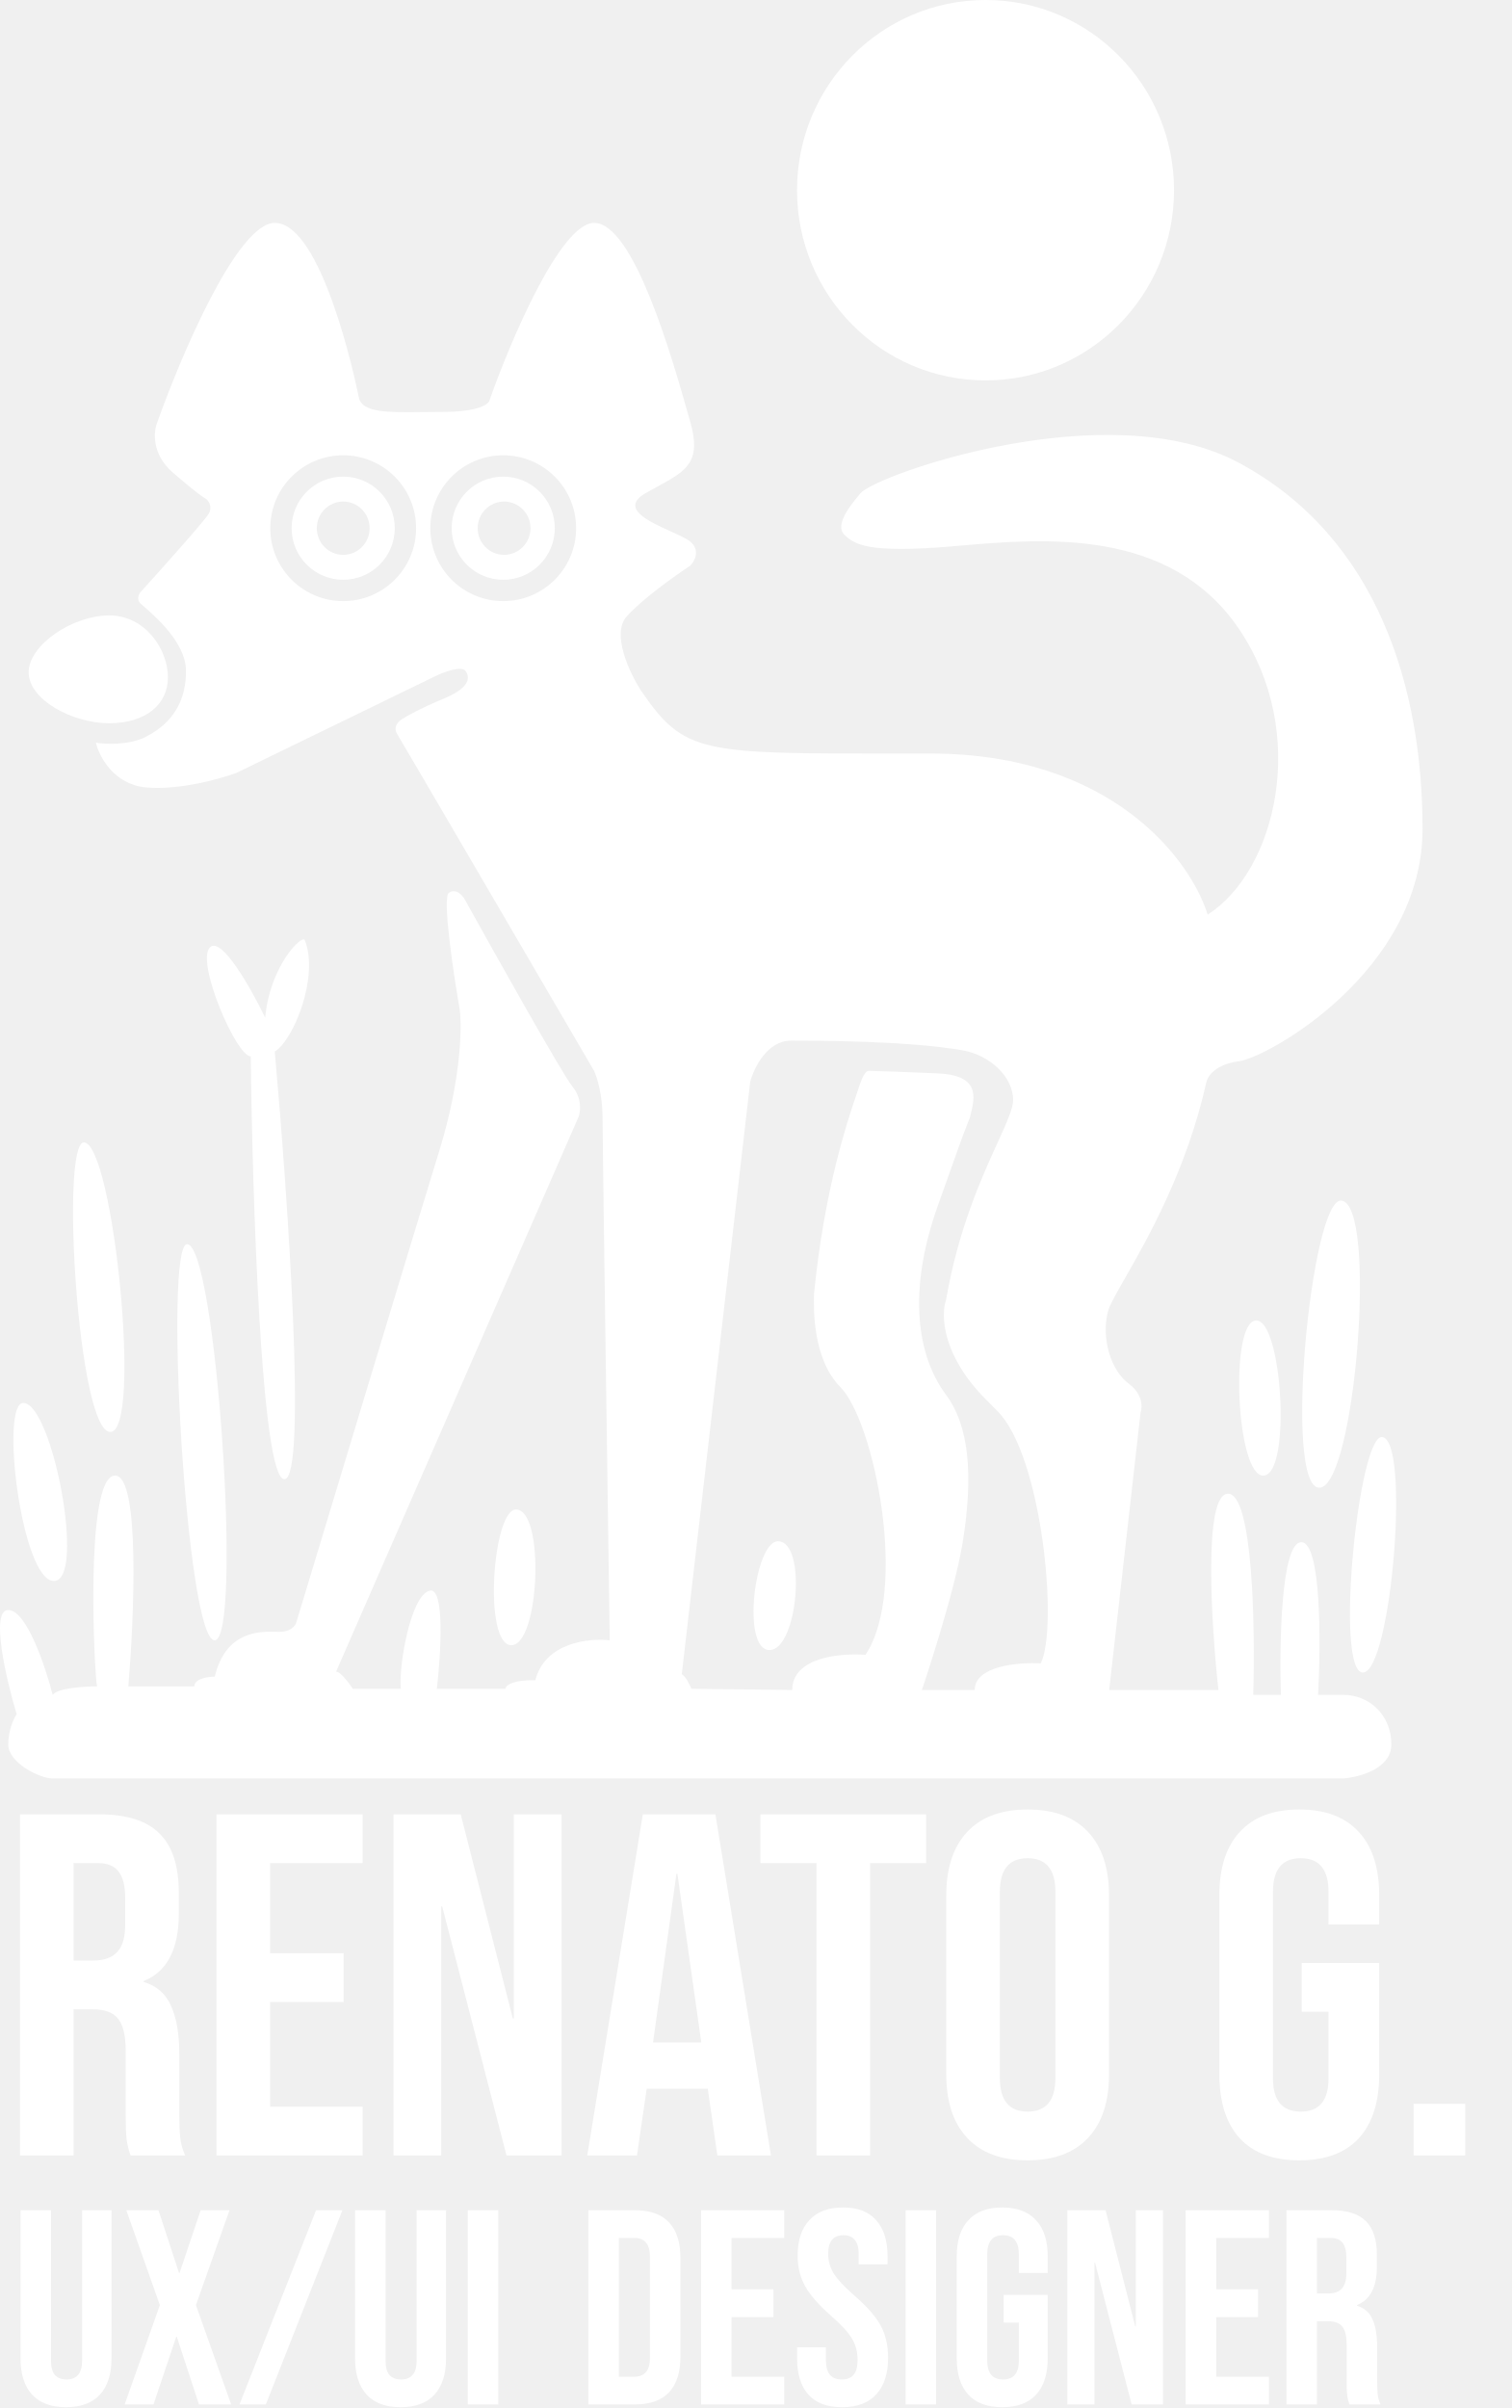
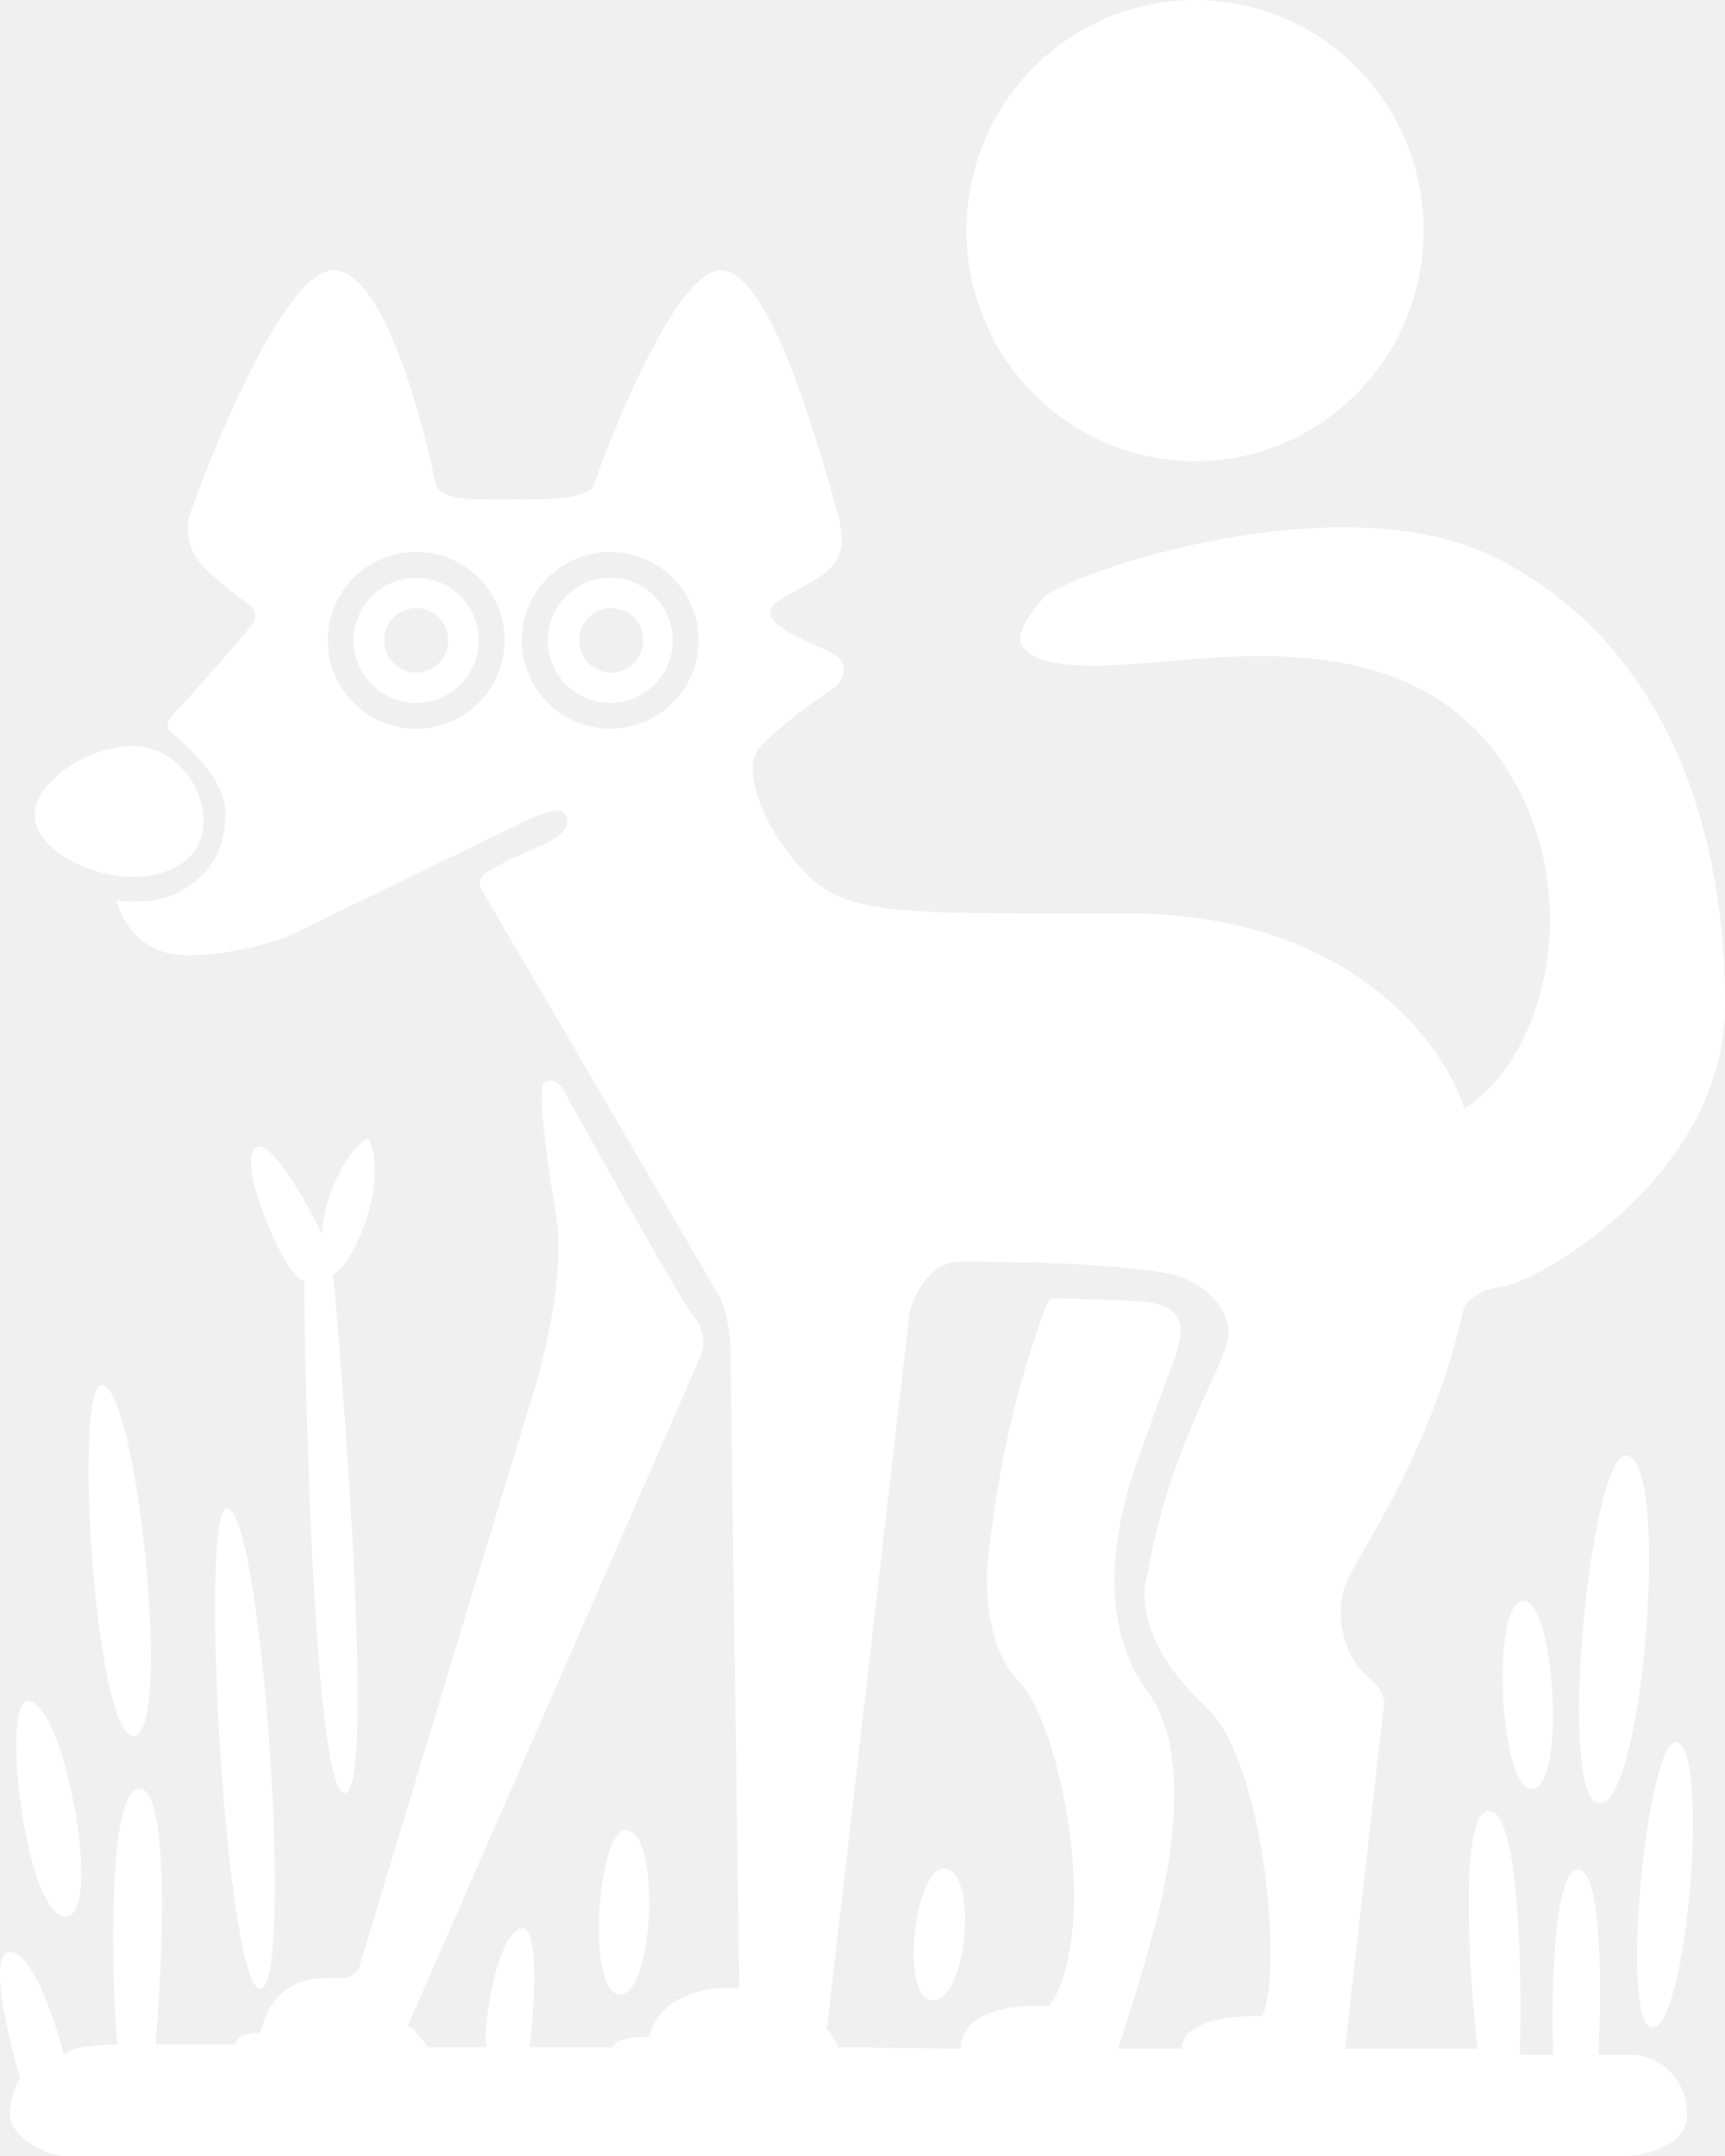
- <svg xmlns="http://www.w3.org/2000/svg" width="425" height="677" viewBox="0 0 425 677" fill="none">
+ <svg xmlns="http://www.w3.org/2000/svg" width="400" height="500" viewBox="0 0 400 500" fill="none">
  <ellipse cx="277.117" cy="53.474" rx="53.002" ry="53.474" fill="white" />
  <path d="M47.219 190.395C47.219 198.107 40.931 203.338 30.677 203.338C20.422 203.338 8.058 196.745 8.058 189.033C8.058 181.32 20.422 173.024 30.677 173.024C40.931 173.024 47.219 182.683 47.219 190.395Z" fill="white" />
  <path d="M377.044 337.534C387.509 337.875 381.095 418.256 370.967 418.256C360.839 418.256 368.604 337.534 377.044 337.534Z" fill="white" />
  <path d="M353.074 371.253C360.501 370.594 363.202 413.912 355.437 414.85C347.673 415.787 345.647 371.912 353.074 371.253Z" fill="white" />
  <path d="M388.544 404.025C396.748 404.375 391.159 470.29 383.217 470.222C375.275 470.153 381.926 403.967 388.544 404.025Z" fill="white" />
  <path d="M218.809 433.316C227.015 433.521 224.293 463.965 216.351 463.896C208.409 463.828 212.191 433.259 218.809 433.316Z" fill="white" />
  <path d="M145.119 424.387C153.325 424.591 151.711 462.602 143.769 462.534C135.827 462.465 138.501 424.33 145.119 424.387Z" fill="white" />
  <path d="M52.619 349.796C60.825 350 68.28 461.24 60.338 461.172C52.397 461.103 46.001 349.739 52.619 349.796Z" fill="white" />
  <path d="M23.587 321.185C31.793 321.347 40.129 402.589 31.014 402.589C21.899 402.589 16.969 321.128 23.587 321.185Z" fill="white" />
  <path d="M6.56 394.439C14.766 394.554 24.262 444.522 15.148 444.482C6.033 444.442 -0.059 394.382 6.56 394.439Z" fill="white" />
  <path d="M59.034 266.349C62.275 263.079 70.737 278.156 74.564 286.104C75.914 271.458 85.029 262.602 85.704 264.305C89.811 274.664 82.441 292.575 77.264 295.64C80.865 335.718 86.447 415.872 79.965 415.872C73.483 415.872 70.963 336.626 70.513 297.003C66.461 297.003 54.983 270.436 59.034 266.349Z" fill="white" />
  <path fill-rule="evenodd" clip-rule="evenodd" d="M156 148.5C156 156.508 149.508 163 141.5 163C133.492 163 127 156.508 127 148.5C127 140.492 133.492 134 141.5 134C149.508 134 156 140.492 156 148.5ZM141.744 155.995C145.846 155.995 149.171 152.64 149.171 148.501C149.171 144.363 145.846 141.008 141.744 141.008C137.643 141.008 134.317 144.363 134.317 148.501C134.317 152.64 137.643 155.995 141.744 155.995Z" fill="white" />
  <path fill-rule="evenodd" clip-rule="evenodd" d="M96.5 163C104.508 163 111 156.508 111 148.5C111 140.492 104.508 134 96.5 134C88.492 134 82 140.492 82 148.5C82 156.508 88.492 163 96.5 163ZM103.934 148.501C103.934 152.64 100.609 155.995 96.507 155.995C92.405 155.995 89.08 152.64 89.08 148.501C89.08 144.363 92.405 141.008 96.507 141.008C100.609 141.008 103.934 144.363 103.934 148.501Z" fill="white" />
  <path fill-rule="evenodd" clip-rule="evenodd" d="M58.022 140.327C58.697 140.895 59.777 142.507 58.697 144.414C57.617 146.322 45.418 159.968 39.454 166.553C39.004 167.121 38.374 168.529 39.454 169.619C39.63 169.795 39.972 170.092 40.437 170.494C43.553 173.189 52.139 180.615 52.283 188.352C52.441 196.882 48.666 203.19 41.142 207.085C36.181 209.653 29.326 209.242 26.963 208.788C27.864 212.648 31.96 220.572 41.142 221.39C50.325 222.207 61.848 219.006 66.461 217.303L122.501 190.055C124.865 188.919 129.861 187.057 130.941 188.692C132.292 190.736 131.954 193.461 124.527 196.526C118.585 198.978 114.624 201.181 113.386 201.976C112.261 202.543 110.348 204.224 111.699 206.403C113.049 208.583 149.171 270.436 167.063 301.09C167.851 302.793 169.426 307.766 169.426 314.033C169.426 320.3 170.777 414.737 171.452 461.172C165.6 460.491 153.222 461.785 150.521 472.412C147.933 472.298 142.622 472.616 142.082 474.796H122.839C123.964 465.145 125.135 446.117 120.813 447.207C115.412 448.57 112.036 468.665 112.711 474.796H99.208C98.082 473.093 95.562 469.755 94.481 470.027L162.675 314.033C163.237 312.557 163.687 308.788 160.987 305.518C158.286 302.248 139.606 268.96 130.604 252.725C129.928 251.59 128.105 249.66 126.215 251.022C124.324 252.384 127.453 273.388 129.253 283.72C129.928 288.601 129.726 303.406 123.514 323.57C117.302 343.733 94.144 420.3 83.341 456.063C83.116 456.971 81.856 458.788 78.615 458.788C78.315 458.788 77.978 458.78 77.609 458.772C73.004 458.67 63.511 458.459 60.385 471.39C58.472 471.39 54.646 471.935 54.646 474.115H36.078C37.766 454.36 39.387 414.85 32.365 414.85C23.587 414.85 26.626 472.412 27.301 474.115C23.7 474.115 16.16 474.591 14.81 476.499C12.785 468.551 7.451 452.657 2.319 452.657C-2.812 452.657 1.757 472.185 4.682 481.948C3.895 483.084 2.319 486.376 2.319 490.463C2.319 495.572 11.097 500 14.81 500H377.72C382.221 499.66 391.223 497.275 391.223 490.463C391.223 481.948 384.809 476.499 377.72 476.499H370.63C371.418 462.194 371.576 433.583 365.904 433.583C360.232 433.583 359.715 462.194 360.165 476.499H352.4C352.963 457.652 352.333 419.959 345.311 419.959C338.289 419.959 340.585 456.744 342.61 475.136H311.89L320.711 397.139C321.274 395.663 321.386 391.962 317.335 388.965C312.271 385.218 309.571 376.022 311.596 368.529C312.049 366.854 313.809 363.775 316.278 359.457C322.644 348.321 333.72 328.944 339.234 304.156C339.572 302.566 341.868 299.183 348.349 298.365C356.451 297.344 400 272.915 400 233.064C400.019 194.104 387.797 151.244 348.349 130.109C311.556 110.396 246.397 133.515 242.008 138.624C237.62 143.733 234.919 148.161 237.62 150.545C240.32 152.929 243.696 155.654 267.665 153.61C268.052 153.578 268.442 153.544 268.835 153.51L269.743 153.432C293.716 151.361 328.999 148.314 348.349 176.771C368.267 206.063 358.815 244.891 339.572 257.153C334.958 242.053 312.902 211.853 261.589 211.853C258.284 211.853 255.139 211.856 252.142 211.858C196.972 211.906 192.397 211.91 180.229 194.142C177.079 189.26 171.857 178.27 176.178 173.365C180.499 168.461 189.907 161.785 194.071 159.06C195.308 157.811 197.041 154.7 194.071 152.248C193.077 151.428 190.996 150.486 188.675 149.435C182.319 146.558 174.162 142.865 181.58 138.624C182.751 137.954 183.868 137.344 184.922 136.768C192.982 132.364 197.355 129.975 194.071 118.529C193.866 117.817 193.639 117.015 193.389 116.134L193.379 116.1L193.378 116.095C189.075 100.93 178.22 62.67 167.063 62.67C157.611 62.67 143.545 95.822 137.693 112.398C137.58 113.533 134.79 115.804 124.527 115.804C122.609 115.804 120.76 115.827 118.997 115.849L118.995 115.849H118.993C108.966 115.972 101.757 116.061 100.896 111.717C99.883 106.608 90.43 62.67 77.264 62.67C66.732 62.67 50.82 100.136 44.181 118.869C43.168 121.367 42.628 127.657 48.569 132.834C54.511 138.011 57.347 139.987 58.022 140.327ZM191.707 470.709C192.788 471.254 193.958 473.66 194.408 474.796L222.766 475.136C222.766 465.872 236.494 464.691 243.359 465.259C255.587 446.921 245.697 399.44 236.314 389.986C228.481 382.085 228.774 367.848 228.887 363.76C231.835 334.222 238.273 315.246 240.701 308.088C240.961 307.323 241.174 306.693 241.333 306.199C242.977 301.09 243.809 300.863 245.047 301.09C245.947 301.09 250.921 301.226 263.614 301.771C275.589 302.285 274.123 308.398 272.974 313.187L272.973 313.191C272.904 313.477 272.837 313.758 272.773 314.033C272.326 315.212 272.038 315.944 271.777 316.61C270.83 319.021 270.228 320.552 263.614 339.237C255.174 363.079 257.841 381.214 266.021 392.149C272.392 400.664 273.8 414.447 270.704 433.583C268.316 448.34 259.225 475.136 259.225 475.136H274.079C274.079 468.324 286.458 467.303 292.647 467.643C297.637 457.573 293.055 409.323 280.486 396.731C279.451 395.694 278.343 394.585 277.162 393.392C264.739 380.858 264.559 369.551 266.021 365.463C269.445 345.53 276.106 330.914 280.525 321.219C283.078 315.618 284.882 311.659 284.882 309.264C284.882 302.725 278.326 296.645 270.704 295.3C255.269 292.575 229.18 292.575 222.428 292.575C215.676 292.575 211.963 300.295 210.95 304.156L191.707 470.709ZM162 148.5C162 159.822 152.822 169 141.5 169C130.178 169 121 159.822 121 148.5C121 137.178 130.178 128 141.5 128C152.822 128 162 137.178 162 148.5ZM96.5 169C107.822 169 117 159.822 117 148.5C117 137.178 107.822 128 96.5 128C85.178 128 76 137.178 76 148.5C76 159.822 85.178 169 96.5 169Z" fill="white" />
-   <path d="M5.617 510.1H27.948C35.711 510.1 41.374 511.927 44.936 515.58C48.498 519.142 50.279 524.668 50.279 532.157V538.048C50.279 548.003 46.991 554.305 40.415 556.954V557.228C44.068 558.324 46.626 560.562 48.087 563.941C49.64 567.32 50.416 571.841 50.416 577.504V594.355C50.416 597.095 50.507 599.333 50.69 601.068C50.873 602.712 51.329 604.356 52.06 606H36.716C36.168 604.447 35.803 602.986 35.62 601.616C35.437 600.246 35.346 597.78 35.346 594.218V576.682C35.346 572.298 34.615 569.238 33.154 567.503C31.784 565.768 29.364 564.9 25.893 564.9H20.687V606H5.617V510.1ZM26.167 551.2C29.181 551.2 31.419 550.424 32.88 548.871C34.433 547.318 35.209 544.715 35.209 541.062V533.664C35.209 530.193 34.57 527.682 33.291 526.129C32.104 524.576 30.186 523.8 27.537 523.8H20.687V551.2H26.167ZM60.872 510.1H101.972V523.8H75.942V549.145H96.629V562.845H75.942V592.3H101.972V606H60.872V510.1ZM110.641 510.1H129.547L144.206 567.503H144.48V510.1H157.906V606H142.425L124.341 535.993H124.067V606H110.641V510.1ZM180.752 510.1H201.165L216.783 606H201.713L198.973 586.957V587.231H181.848L179.108 606H165.134L180.752 510.1ZM197.192 574.216L190.479 526.814H190.205L183.629 574.216H197.192ZM229.588 523.8H213.833V510.1H260.413V523.8H244.658V606H229.588V523.8ZM288.958 607.37C281.56 607.37 275.897 605.269 271.97 601.068C268.042 596.867 266.079 590.93 266.079 583.258V532.842C266.079 525.17 268.042 519.233 271.97 515.032C275.897 510.831 281.56 508.73 288.958 508.73C296.356 508.73 302.018 510.831 305.946 515.032C309.873 519.233 311.837 525.17 311.837 532.842V583.258C311.837 590.93 309.873 596.867 305.946 601.068C302.018 605.269 296.356 607.37 288.958 607.37ZM288.958 593.67C294.164 593.67 296.767 590.519 296.767 584.217V531.883C296.767 525.581 294.164 522.43 288.958 522.43C283.752 522.43 281.149 525.581 281.149 531.883V584.217C281.149 590.519 283.752 593.67 288.958 593.67ZM365.342 607.37C358.035 607.37 352.464 605.315 348.628 601.205C344.792 597.004 342.874 591.021 342.874 583.258V532.842C342.874 525.079 344.792 519.142 348.628 515.032C352.464 510.831 358.035 508.73 365.342 508.73C372.648 508.73 378.22 510.831 382.056 515.032C385.892 519.142 387.81 525.079 387.81 532.842V541.062H373.562V531.883C373.562 525.581 370.959 522.43 365.753 522.43C360.547 522.43 357.944 525.581 357.944 531.883V584.354C357.944 590.565 360.547 593.67 365.753 593.67C370.959 593.67 373.562 590.565 373.562 584.354V565.585H366.027V551.885H387.81V583.258C387.81 591.021 385.892 597.004 382.056 601.205C378.22 605.315 372.648 607.37 365.342 607.37ZM397.485 591.478H412.007V606H397.485V591.478Z" fill="white" />
-   <path d="M18.561 676.78C14.401 676.78 11.229 675.61 9.045 673.27C6.861 670.878 5.769 667.472 5.769 663.052V621.4H14.349V663.676C14.349 665.548 14.713 666.9 15.441 667.732C16.221 668.564 17.313 668.98 18.717 668.98C20.121 668.98 21.187 668.564 21.915 667.732C22.695 666.9 23.085 665.548 23.085 663.676V621.4H31.353V663.052C31.353 667.472 30.261 670.878 28.077 673.27C25.893 675.61 22.721 676.78 18.561 676.78ZM44.953 648.076L35.516 621.4H44.563L50.336 639.028H50.492L56.419 621.4H64.531L55.093 648.076L64.999 676H55.952L49.712 656.968H49.556L43.16 676H35.047L44.953 648.076ZM88.869 621.4H96.279L74.751 676H67.341L88.869 621.4ZM112.633 676.78C108.473 676.78 105.301 675.61 103.117 673.27C100.933 670.878 99.841 667.472 99.841 663.052V621.4H108.421V663.676C108.421 665.548 108.785 666.9 109.513 667.732C110.293 668.564 111.385 668.98 112.789 668.98C114.193 668.98 115.259 668.564 115.987 667.732C116.767 666.9 117.157 665.548 117.157 663.676V621.4H125.425V663.052C125.425 667.472 124.333 670.878 122.149 673.27C119.965 675.61 116.793 676.78 112.633 676.78ZM131.536 621.4H140.116V676H131.536V621.4ZM165.44 621.4H178.544C182.808 621.4 186.006 622.544 188.138 624.832C190.27 627.12 191.336 630.474 191.336 634.894V662.506C191.336 666.926 190.27 670.28 188.138 672.568C186.006 674.856 182.808 676 178.544 676H165.44V621.4ZM178.388 668.2C179.792 668.2 180.858 667.784 181.586 666.952C182.366 666.12 182.756 664.768 182.756 662.896V634.504C182.756 632.632 182.366 631.28 181.586 630.448C180.858 629.616 179.792 629.2 178.388 629.2H174.02V668.2H178.388ZM197.128 621.4H220.528V629.2H205.708V643.63H217.486V651.43H205.708V668.2H220.528V676H197.128V621.4ZM236.77 676.78C232.61 676.78 229.464 675.61 227.332 673.27C225.2 670.878 224.134 667.472 224.134 663.052V659.932H232.246V663.676C232.246 667.212 233.728 668.98 236.692 668.98C238.148 668.98 239.24 668.564 239.968 667.732C240.748 666.848 241.138 665.444 241.138 663.52C241.138 661.232 240.618 659.23 239.578 657.514C238.538 655.746 236.614 653.64 233.806 651.196C230.27 648.076 227.8 645.268 226.396 642.772C224.992 640.224 224.29 637.364 224.29 634.192C224.29 629.876 225.382 626.548 227.566 624.208C229.75 621.816 232.922 620.62 237.082 620.62C241.19 620.62 244.284 621.816 246.364 624.208C248.496 626.548 249.562 629.928 249.562 634.348V636.61H241.45V633.802C241.45 631.93 241.086 630.578 240.358 629.746C239.63 628.862 238.564 628.42 237.16 628.42C234.3 628.42 232.87 630.162 232.87 633.646C232.87 635.622 233.39 637.468 234.43 639.184C235.522 640.9 237.472 642.98 240.28 645.424C243.868 648.544 246.338 651.378 247.69 653.926C249.042 656.474 249.718 659.464 249.718 662.896C249.718 667.368 248.6 670.8 246.364 673.192C244.18 675.584 240.982 676.78 236.77 676.78ZM254.637 621.4H263.217V676H254.637V621.4ZM281.811 676.78C277.651 676.78 274.479 675.61 272.295 673.27C270.111 670.878 269.019 667.472 269.019 663.052V634.348C269.019 629.928 270.111 626.548 272.295 624.208C274.479 621.816 277.651 620.62 281.811 620.62C285.971 620.62 289.143 621.816 291.327 624.208C293.511 626.548 294.603 629.928 294.603 634.348V639.028H286.491V633.802C286.491 630.214 285.009 628.42 282.045 628.42C279.081 628.42 277.599 630.214 277.599 633.802V663.676C277.599 667.212 279.081 668.98 282.045 668.98C285.009 668.98 286.491 667.212 286.491 663.676V652.99H282.201V645.19H294.603V663.052C294.603 667.472 293.511 670.878 291.327 673.27C289.143 675.61 285.971 676.78 281.811 676.78ZM300.112 621.4H310.876L319.222 654.082H319.378V621.4H327.022V676H318.208L307.912 636.142H307.756V676H300.112V621.4ZM333.399 621.4H356.799V629.2H341.979V643.63H353.757V651.43H341.979V668.2H356.799V676H333.399V621.4ZM361.735 621.4H374.449C378.869 621.4 382.093 622.44 384.121 624.52C386.149 626.548 387.163 629.694 387.163 633.958V637.312C387.163 642.98 385.291 646.568 381.547 648.076V648.232C383.627 648.856 385.083 650.13 385.915 652.054C386.799 653.978 387.241 656.552 387.241 659.776V669.37C387.241 670.93 387.293 672.204 387.397 673.192C387.501 674.128 387.761 675.064 388.177 676H379.441C379.129 675.116 378.921 674.284 378.817 673.504C378.713 672.724 378.661 671.32 378.661 669.292V659.308C378.661 656.812 378.245 655.07 377.413 654.082C376.633 653.094 375.255 652.6 373.279 652.6H370.315V676H361.735V621.4ZM373.435 644.8C375.151 644.8 376.425 644.358 377.257 643.474C378.141 642.59 378.583 641.108 378.583 639.028V634.816C378.583 632.84 378.219 631.41 377.491 630.526C376.815 629.642 375.723 629.2 374.215 629.2H370.315V644.8H373.435Z" fill="white" />
</svg>
